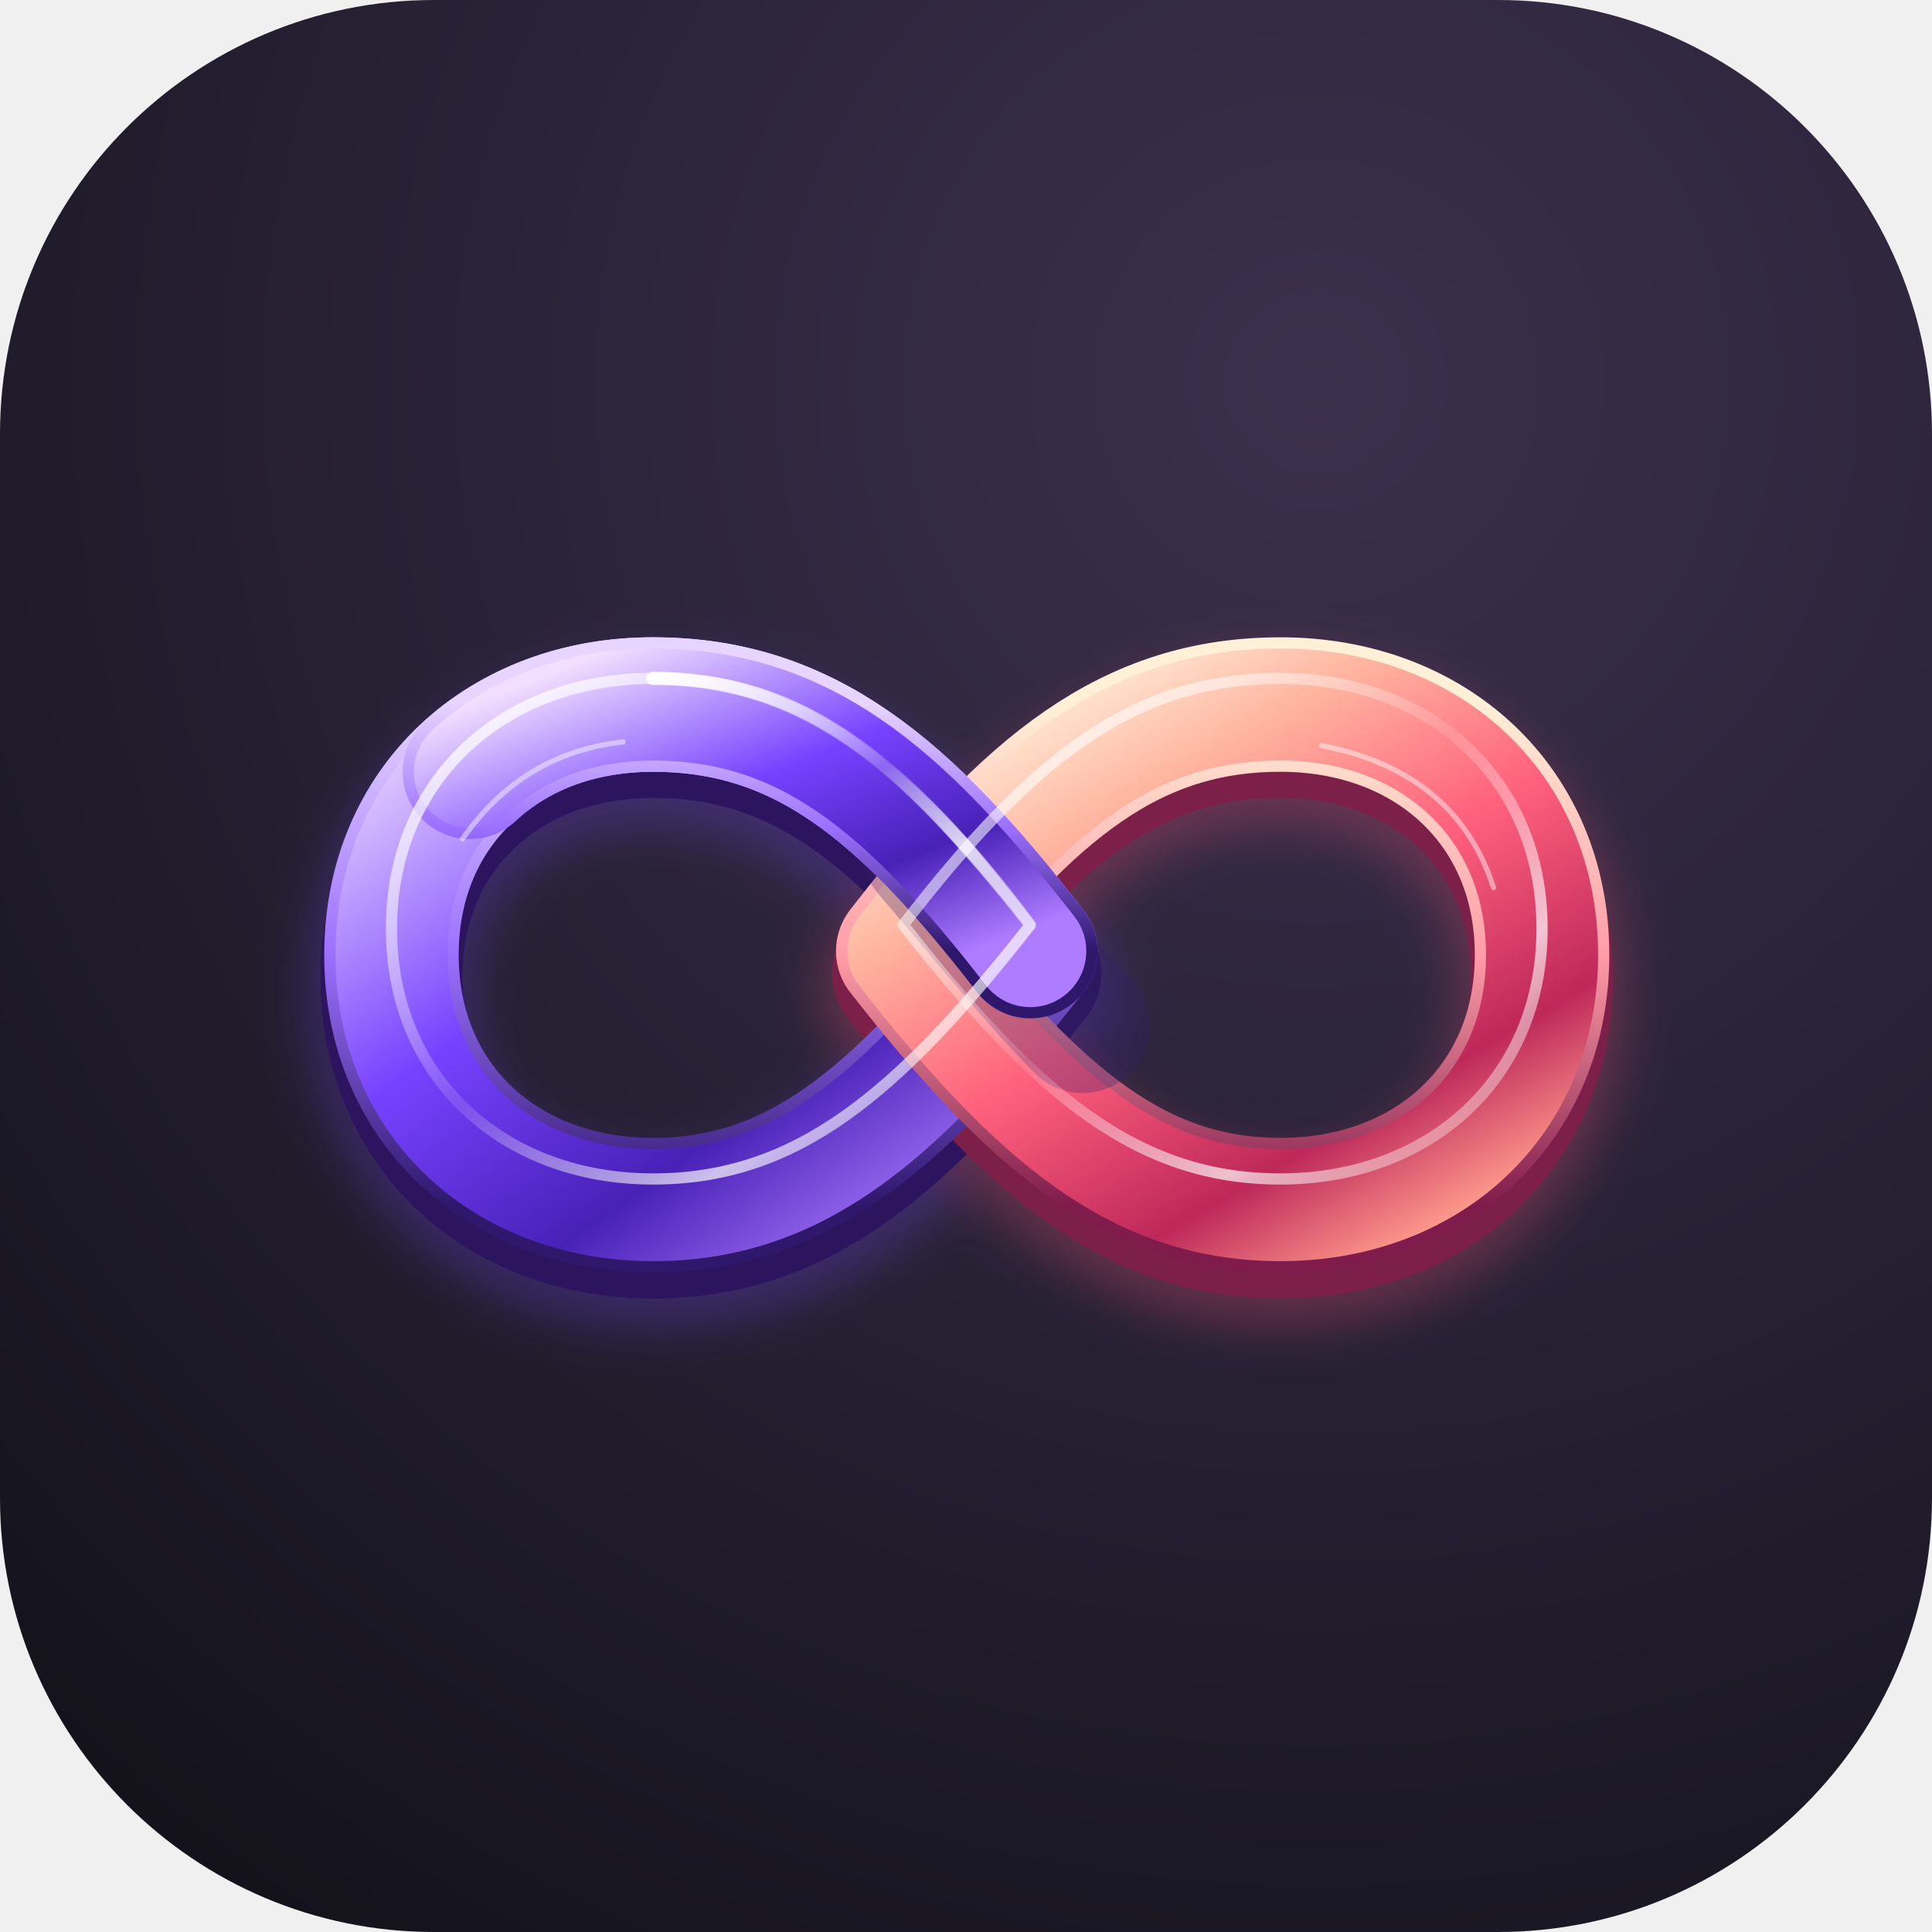
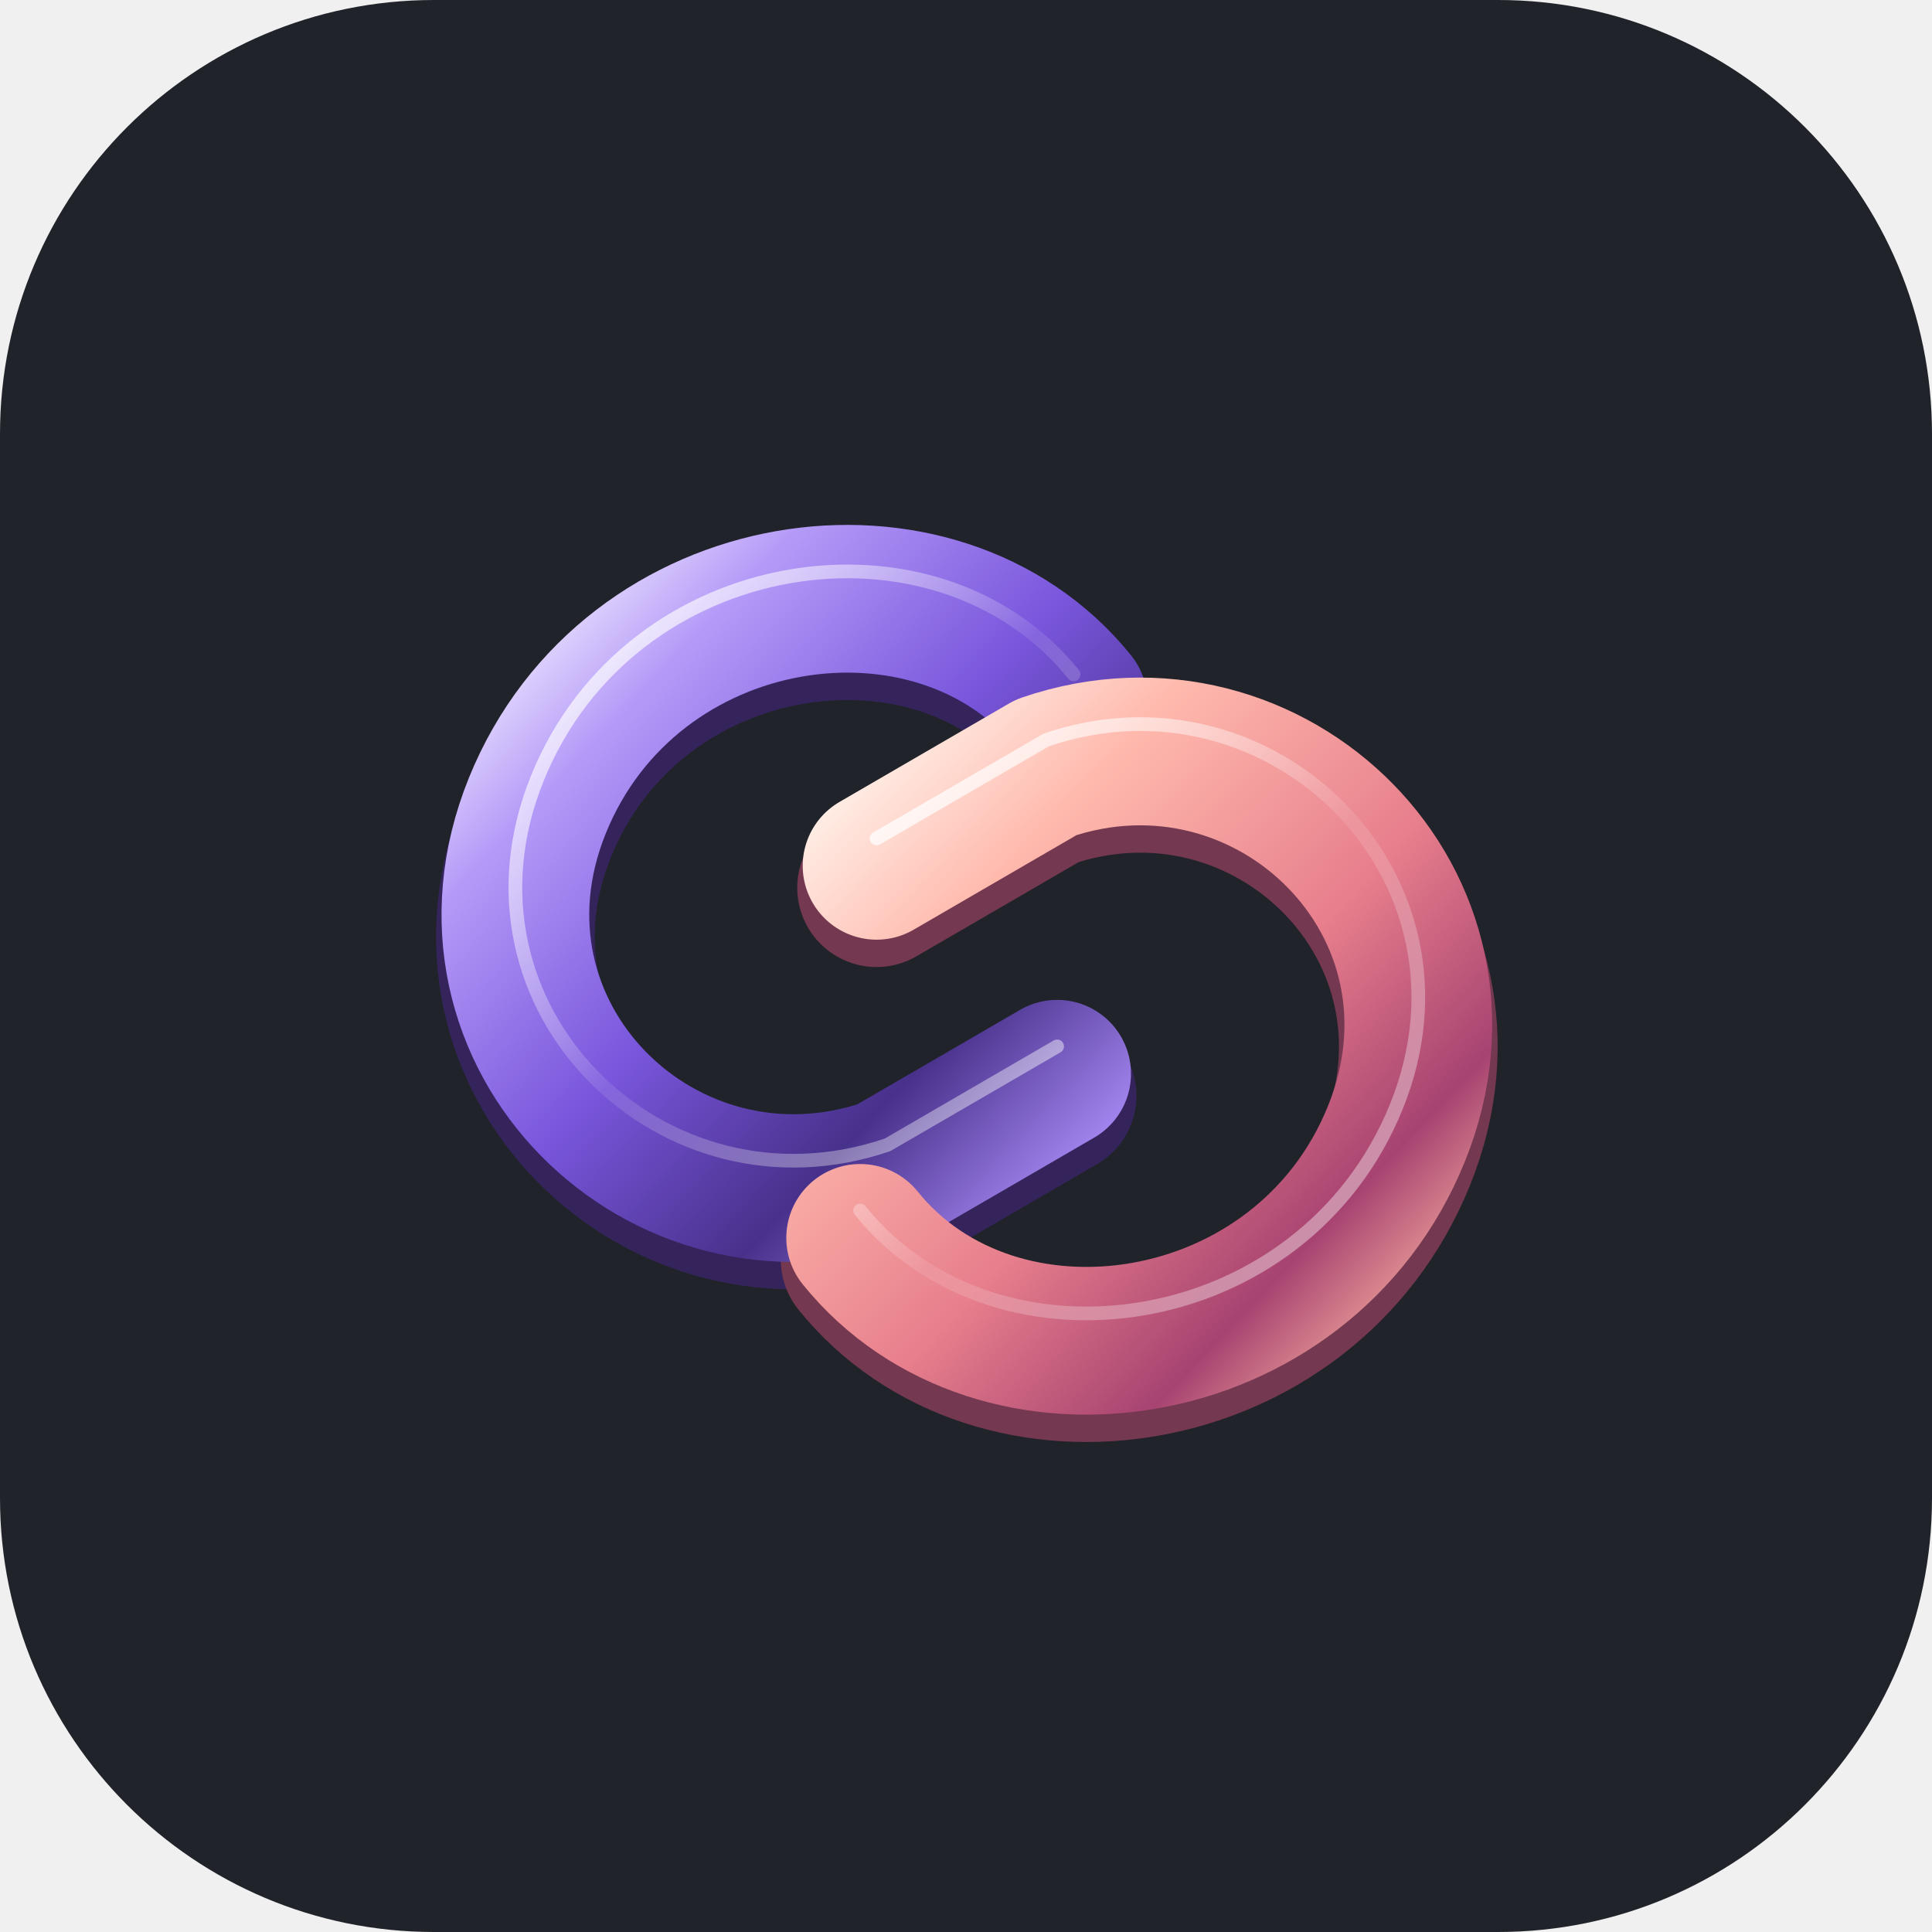
- <svg xmlns="http://www.w3.org/2000/svg" viewBox="0 0 512 512" role="img" aria-label="CONNECT">
-   <defs>
-     <radialGradient id="bg" cx=".68" cy=".2" r=".95">
-       <stop stop-color="#3c304e" />
-       <stop offset="1" stop-color="#14131c" />
-     </radialGradient>
-   </defs>
-   <rect width="512" height="512" rx="115" fill="url(#bg)" />
-   <g transform="translate(78 158) scale(.99)">
+ <svg xmlns="http://www.w3.org/2000/svg" viewBox="0 0 512 512" width="512" height="512">
+   <rect width="512" height="512" rx="115" fill="#20232a" />
+   <g transform="translate(96 112) scale(1.45)">
    <defs>
-       <linearGradient id="violet" x1="0" y1="0" x2=".9" y2="1">
-         <stop stop-color="#f2dfff" />
-         <stop offset=".19" stop-color="#b999ff" />
-         <stop offset=".42" stop-color="#7742ff" />
-         <stop offset=".73" stop-color="#4821b7" />
-         <stop offset="1" stop-color="#ae7cff" />
+       <linearGradient id="ice" x1="0" y1="0" x2="1" y2="1">
+         <stop stop-color="#f4efff" />
+         <stop offset=".19" stop-color="#b59bf8" />
+         <stop offset=".49" stop-color="#7956dc" />
+         <stop offset=".76" stop-color="#48318b" />
+         <stop offset="1" stop-color="#a88af5" />
      </linearGradient>
-       <linearGradient id="coral" x1=".15" y1="0" x2=".9" y2="1">
-         <stop stop-color="#fff0db" />
-         <stop offset=".22" stop-color="#ffb5a0" />
-         <stop offset=".5" stop-color="#ff607c" />
-         <stop offset=".8" stop-color="#be285a" />
-         <stop offset="1" stop-color="#ff9b8c" />
-       </linearGradient>
-       <linearGradient id="violetEdge" x1="0" y1="0" x2="0" y2="1">
-         <stop stop-color="#e7d4ff" />
-         <stop offset=".5" stop-color="#9b70ff" />
-         <stop offset="1" stop-color="#2f176c" />
-       </linearGradient>
-       <linearGradient id="coralEdge" x1="0" y1="0" x2="0" y2="1">
-         <stop stop-color="#fff0d7" />
-         <stop offset=".5" stop-color="#ff9ca7" />
-         <stop offset="1" stop-color="#801c4b" />
+       <linearGradient id="rose" x1="0" y1="0" x2="1" y2="1">
+         <stop stop-color="#fff1e9" />
+         <stop offset=".23" stop-color="#ffb9ad" />
+         <stop offset=".56" stop-color="#e77f8c" />
+         <stop offset=".82" stop-color="#a74371" />
+         <stop offset="1" stop-color="#fcb5a2" />
      </linearGradient>
      <linearGradient id="shine" x1="0" y1="0" x2="1" y2="1">
        <stop stop-color="#fff" stop-opacity=".94" />
-         <stop offset=".48" stop-color="#fff" stop-opacity=".12" />
-         <stop offset=".75" stop-color="#fff" stop-opacity=".7" />
-         <stop offset="1" stop-color="#fff" stop-opacity=".02" />
+         <stop offset=".52" stop-color="#fff" stop-opacity=".1" />
+         <stop offset="1" stop-color="#fff" stop-opacity=".55" />
      </linearGradient>
-       <filter id="soft" x="-30%" y="-50%" width="160%" height="210%">
-         <feGaussianBlur stdDeviation="6" />
-       </filter>
    </defs>
    <g fill="none" stroke-linecap="round" stroke-linejoin="round">
-       <g opacity=".25" filter="url(#soft)" transform="translate(0 10)">
-         <path d="M197 95C163 51 136 29 96 29C56 29 26 56 26 96S56 163 96 163C134 163 161 141 197 95" stroke="#7848ff" stroke-width="46" />
-         <path d="M163 95C197 51 224 29 264 29C304 29 334 56 334 96S304 163 264 163C226 163 199 141 163 95" stroke="#ff547f" stroke-width="46" />
-       </g>
-       <g transform="translate(0 6)">
-         <path d="M197 95C163 51 136 29 96 29C56 29 26 56 26 96S56 163 96 163C134 163 161 141 197 95" stroke="#2c155e" stroke-width="38" />
-         <path d="M163 95C197 51 224 29 264 29C304 29 334 56 334 96S304 163 264 163C226 163 199 141 163 95" stroke="#7d2049" stroke-width="38" />
-       </g>
-       <path d="M197 95C163 51 136 29 96 29C56 29 26 56 26 96S56 163 96 163C134 163 161 141 197 95" stroke="url(#violetEdge)" stroke-width="36" />
-       <path d="M197 95C163 51 136 29 96 29C56 29 26 56 26 96S56 163 96 163C134 163 161 141 197 95" stroke="url(#violet)" stroke-width="30" />
-       <path d="M163 95C197 51 224 29 264 29C304 29 334 56 334 96S304 163 264 163C226 163 199 141 163 95" stroke="url(#coralEdge)" stroke-width="36" />
-       <path d="M163 95C197 51 224 29 264 29C304 29 334 56 334 96S304 163 264 163C226 163 199 141 163 95" stroke="url(#coral)" stroke-width="30" />
-       <path d="M211 112C198 99 183 80 170 65" stroke="#34206c" stroke-opacity=".3" stroke-width="36" transform="translate(0 3)" />
-       <path d="M197 95C163 51 136 29 96 29C77 29 60 35 47 47" stroke="url(#violetEdge)" stroke-width="36" />
-       <path d="M197 95C163 51 136 29 96 29C77 29 60 35 47 47" stroke="url(#violet)" stroke-width="30" />
-       <g transform="translate(0 -7)" stroke="url(#shine)" stroke-width="3">
-         <path d="M197 95C163 51 136 29 96 29C56 29 26 56 26 96S56 163 96 163C134 163 161 141 197 95" />
-         <path d="M163 95C197 51 224 29 264 29C304 29 334 56 334 96S304 163 264 163C226 163 199 141 163 95" />
-       </g>
-       <path d="M197 95C163 51 136 29 96 29" transform="translate(0 -7)" stroke="url(#shine)" stroke-width="3.5" />
-       <g stroke="#fff" stroke-width="1.4" opacity=".45">
-         <path d="M45 65Q61 42 88 39" />
-         <path d="M275 40Q311 47 321 78" />
-       </g>
+       <path d="M 130 51 C 105 20 49 28 32 70 C 15 112 55 151 96 137 L 127 119" transform="translate(0 4)" stroke="#35245c" stroke-width="29" />
+       <path d="M 94 81 L 125 63 C 166 49 206 88 189 130 C 172 172 116 180 91 149" transform="translate(0 4)" stroke="#743851" stroke-width="29" />
+       <path d="M 130 51 C 105 20 49 28 32 70 C 15 112 55 151 96 137 L 127 119" stroke="url(#ice)" stroke-width="27" />
+       <path d="M 94 81 L 125 63 C 166 49 206 88 189 130 C 172 172 116 180 91 149" stroke="url(#rose)" stroke-width="27" />
+       <path d="M 130 51 C 105 20 49 28 32 70 C 15 112 55 151 96 137 L 127 119" transform="translate(0 -5)" stroke="url(#shine)" stroke-width="2.5" />
+       <path d="M 94 81 L 125 63 C 166 49 206 88 189 130 C 172 172 116 180 91 149" transform="translate(0 -5)" stroke="url(#shine)" stroke-width="2.5" />
    </g>
  </g>
</svg>
